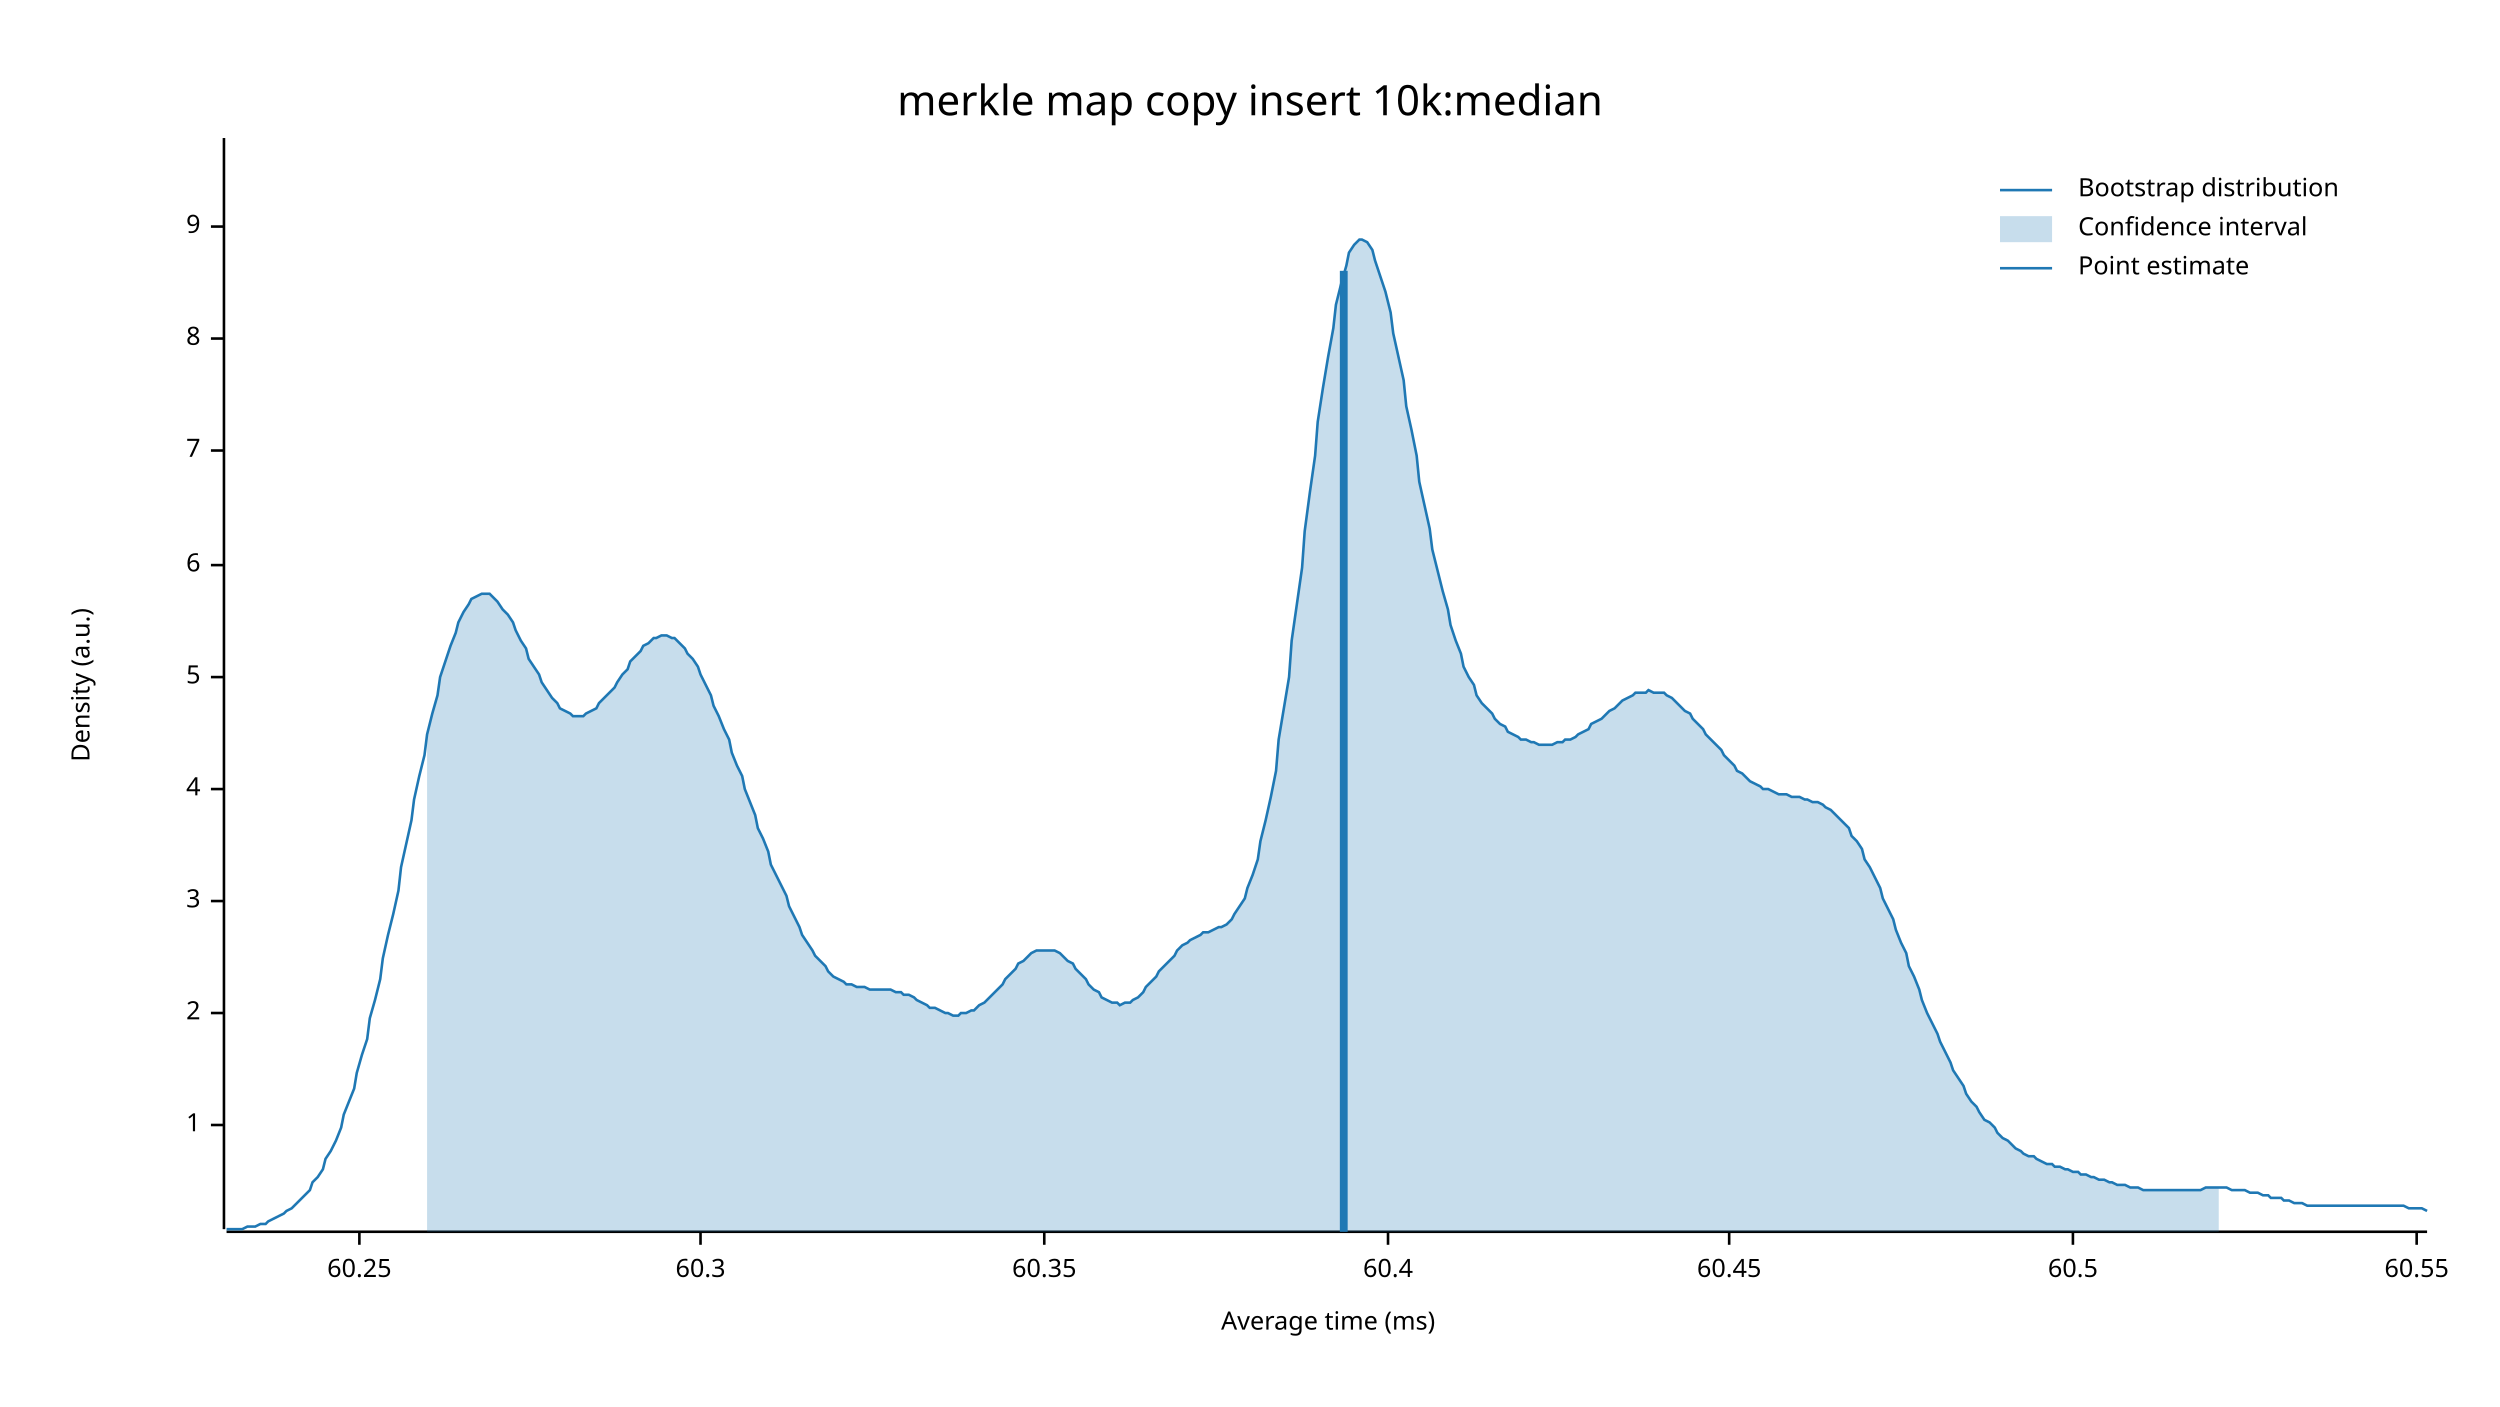
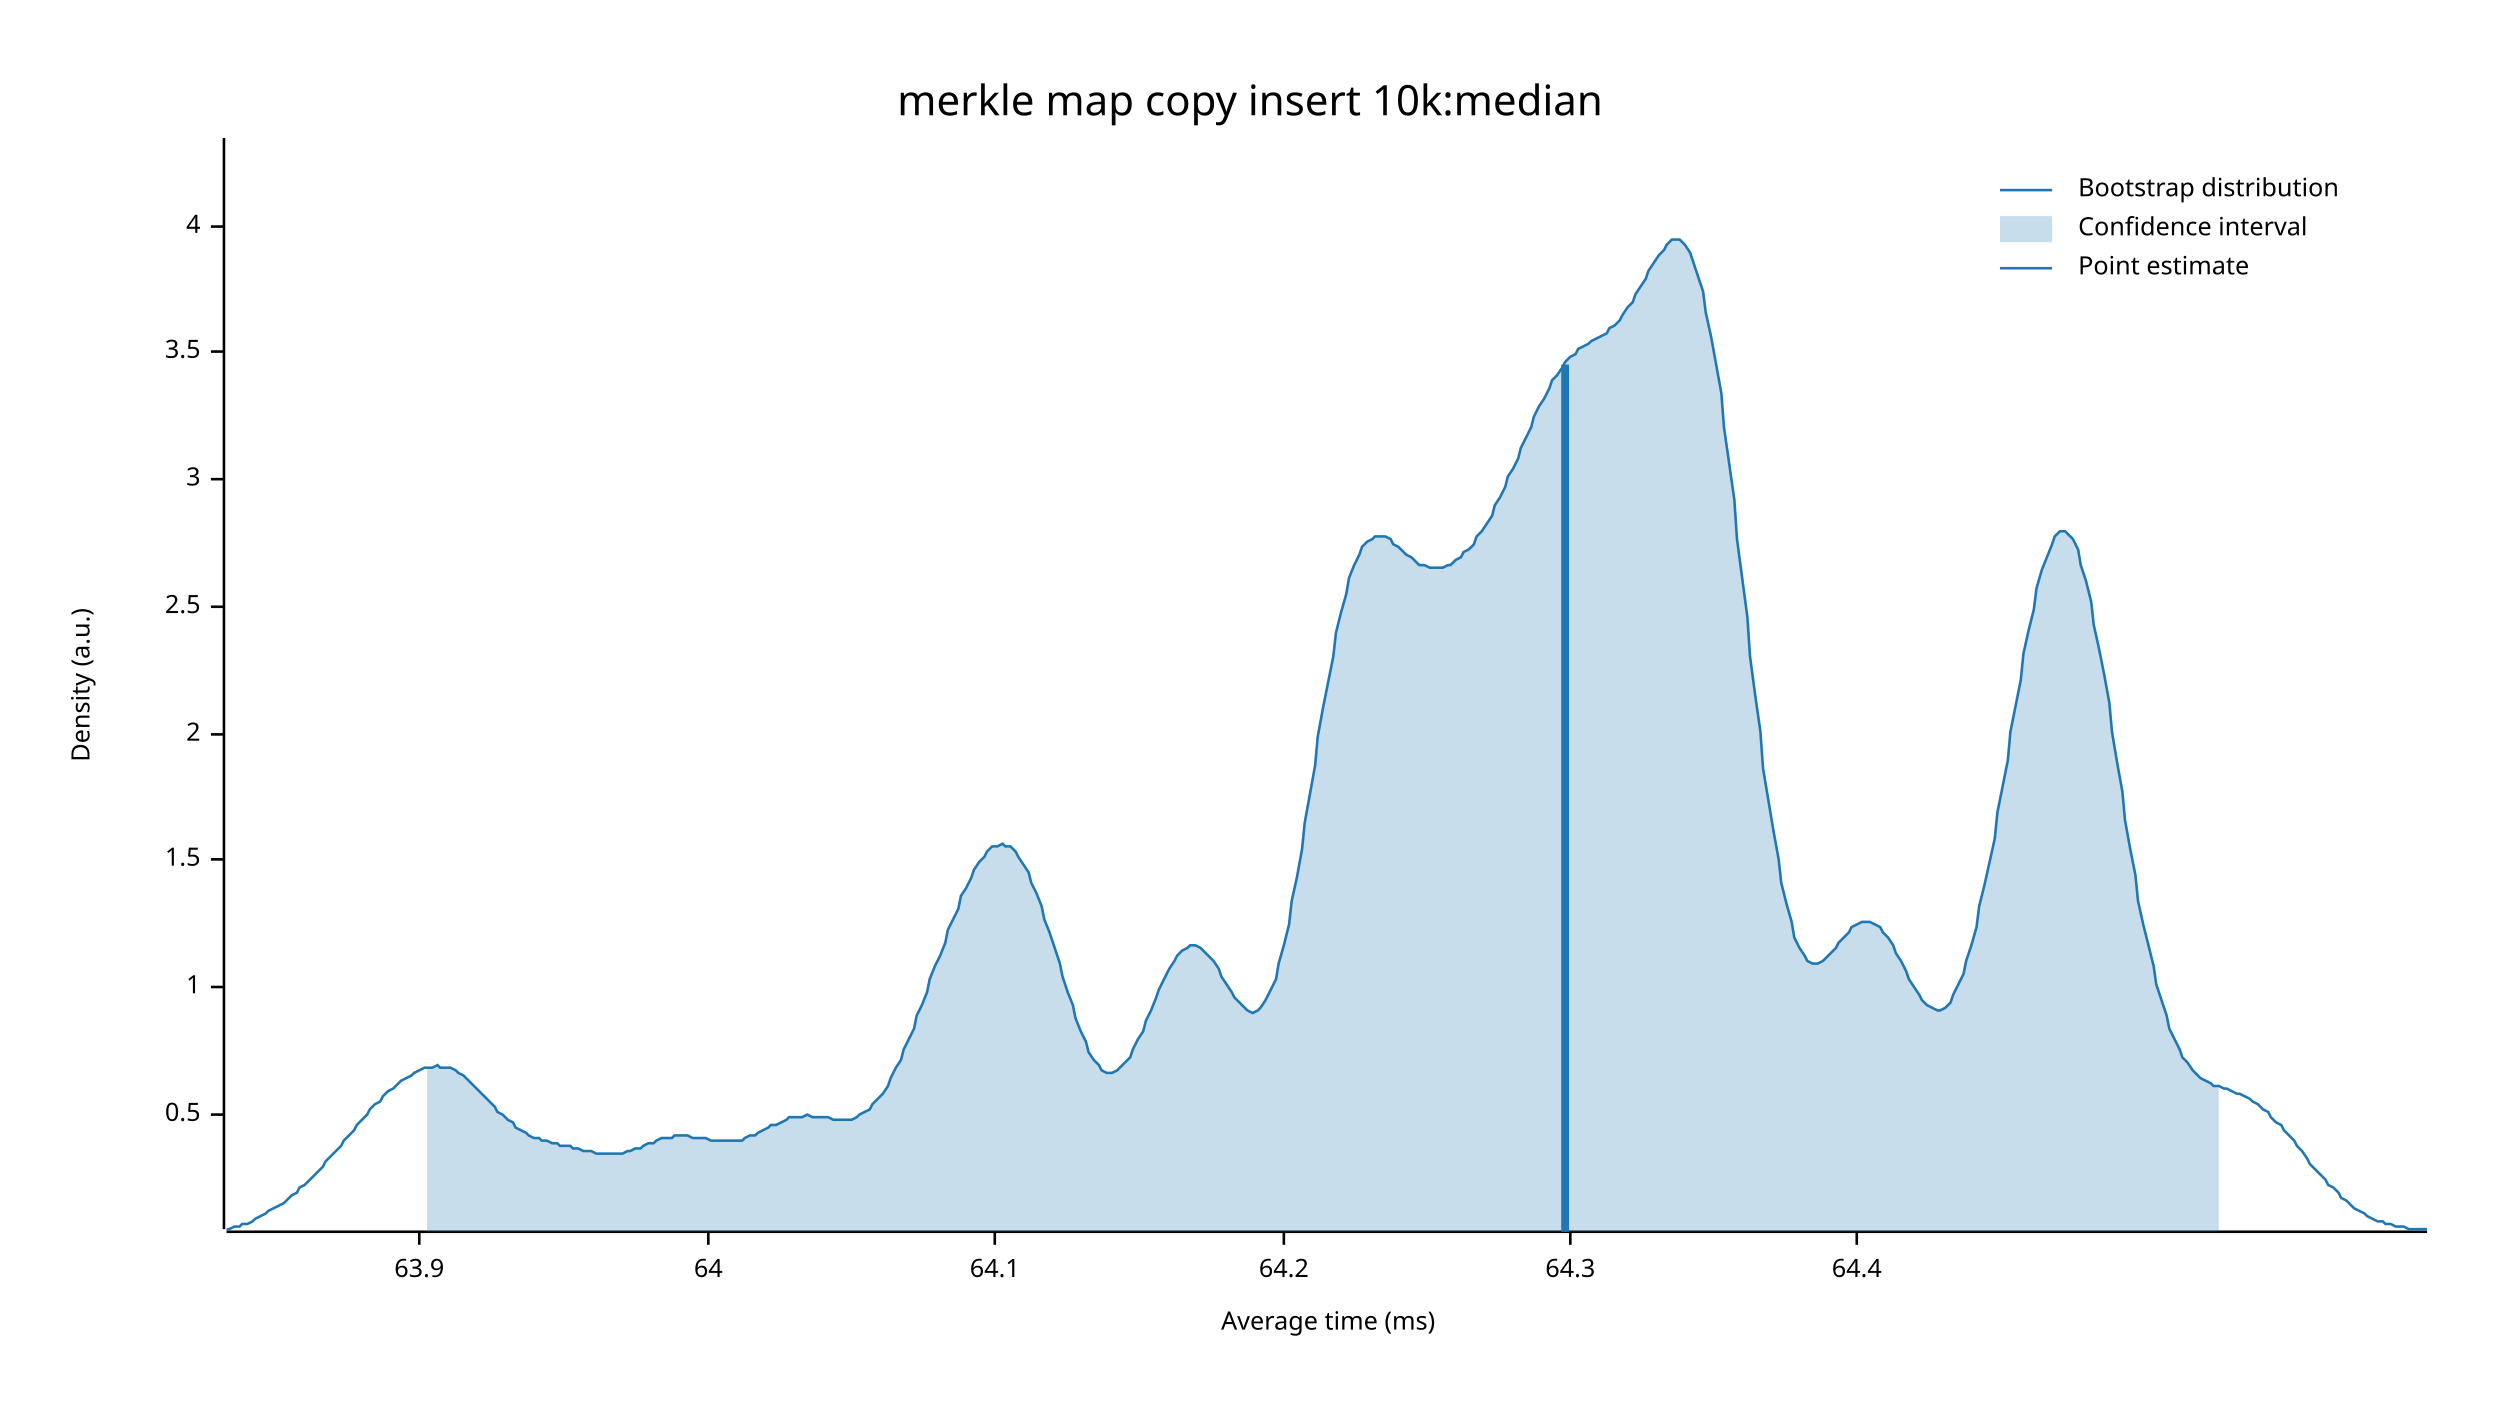
<svg xmlns="http://www.w3.org/2000/svg" width="960" height="540" viewBox="0 0 960 540">
  <text x="480" y="32" dy="0.76em" text-anchor="middle" font-family="sans-serif" font-size="16.129" opacity="1" fill="#000000">
merkle map copy insert 10k:median
</text>
  <text x="27" y="263" dy="0.76em" text-anchor="middle" font-family="sans-serif" font-size="9.677" opacity="1" fill="#000000" transform="rotate(270, 27, 263)">
Density (a.u.)
</text>
  <text x="510" y="513" dy="-0.5ex" text-anchor="middle" font-family="sans-serif" font-size="9.677" opacity="1" fill="#000000">
Average time (ms)
</text>
  <polyline fill="none" opacity="1" stroke="#000000" stroke-width="1" points="86,53 86,472 " />
-   <text x="77" y="432" dy="0.5ex" text-anchor="end" font-family="sans-serif" font-size="9.677" opacity="1" fill="#000000">
+   <text x="77" y="428" dy="0.5ex" text-anchor="end" font-family="sans-serif" font-size="9.677" opacity="1" fill="#000000">
+ 0.5
+ </text>
+   <polyline fill="none" opacity="1" stroke="#000000" stroke-width="1" points="81,428 86,428 " />
+   <text x="77" y="379" dy="0.5ex" text-anchor="end" font-family="sans-serif" font-size="9.677" opacity="1" fill="#000000">
1
</text>
-   <polyline fill="none" opacity="1" stroke="#000000" stroke-width="1" points="81,432 86,432 " />
-   <text x="77" y="389" dy="0.5ex" text-anchor="end" font-family="sans-serif" font-size="9.677" opacity="1" fill="#000000">
+   <polyline fill="none" opacity="1" stroke="#000000" stroke-width="1" points="81,379 86,379 " />
+   <text x="77" y="330" dy="0.5ex" text-anchor="end" font-family="sans-serif" font-size="9.677" opacity="1" fill="#000000">
+ 1.5
+ </text>
+   <polyline fill="none" opacity="1" stroke="#000000" stroke-width="1" points="81,330 86,330 " />
+   <text x="77" y="282" dy="0.5ex" text-anchor="end" font-family="sans-serif" font-size="9.677" opacity="1" fill="#000000">
2
</text>
-   <polyline fill="none" opacity="1" stroke="#000000" stroke-width="1" points="81,389 86,389 " />
-   <text x="77" y="346" dy="0.5ex" text-anchor="end" font-family="sans-serif" font-size="9.677" opacity="1" fill="#000000">
+   <polyline fill="none" opacity="1" stroke="#000000" stroke-width="1" points="81,282 86,282 " />
+   <text x="77" y="233" dy="0.5ex" text-anchor="end" font-family="sans-serif" font-size="9.677" opacity="1" fill="#000000">
+ 2.5
+ </text>
+   <polyline fill="none" opacity="1" stroke="#000000" stroke-width="1" points="81,233 86,233 " />
+   <text x="77" y="184" dy="0.5ex" text-anchor="end" font-family="sans-serif" font-size="9.677" opacity="1" fill="#000000">
3
</text>
-   <polyline fill="none" opacity="1" stroke="#000000" stroke-width="1" points="81,346 86,346 " />
-   <text x="77" y="303" dy="0.5ex" text-anchor="end" font-family="sans-serif" font-size="9.677" opacity="1" fill="#000000">
+   <polyline fill="none" opacity="1" stroke="#000000" stroke-width="1" points="81,184 86,184 " />
+   <text x="77" y="135" dy="0.5ex" text-anchor="end" font-family="sans-serif" font-size="9.677" opacity="1" fill="#000000">
+ 3.5
+ </text>
+   <polyline fill="none" opacity="1" stroke="#000000" stroke-width="1" points="81,135 86,135 " />
+   <text x="77" y="87" dy="0.5ex" text-anchor="end" font-family="sans-serif" font-size="9.677" opacity="1" fill="#000000">
4
- </text>
-   <polyline fill="none" opacity="1" stroke="#000000" stroke-width="1" points="81,303 86,303 " />
-   <text x="77" y="260" dy="0.5ex" text-anchor="end" font-family="sans-serif" font-size="9.677" opacity="1" fill="#000000">
- 5
- </text>
-   <polyline fill="none" opacity="1" stroke="#000000" stroke-width="1" points="81,260 86,260 " />
-   <text x="77" y="217" dy="0.5ex" text-anchor="end" font-family="sans-serif" font-size="9.677" opacity="1" fill="#000000">
- 6
- </text>
-   <polyline fill="none" opacity="1" stroke="#000000" stroke-width="1" points="81,217 86,217 " />
-   <text x="77" y="173" dy="0.5ex" text-anchor="end" font-family="sans-serif" font-size="9.677" opacity="1" fill="#000000">
- 7
- </text>
-   <polyline fill="none" opacity="1" stroke="#000000" stroke-width="1" points="81,173 86,173 " />
-   <text x="77" y="130" dy="0.5ex" text-anchor="end" font-family="sans-serif" font-size="9.677" opacity="1" fill="#000000">
- 8
- </text>
-   <polyline fill="none" opacity="1" stroke="#000000" stroke-width="1" points="81,130 86,130 " />
-   <text x="77" y="87" dy="0.5ex" text-anchor="end" font-family="sans-serif" font-size="9.677" opacity="1" fill="#000000">
- 9
</text>
  <polyline fill="none" opacity="1" stroke="#000000" stroke-width="1" points="81,87 86,87 " />
  <polyline fill="none" opacity="1" stroke="#000000" stroke-width="1" points="87,473 932,473 " />
-   <text x="138" y="483" dy="0.76em" text-anchor="middle" font-family="sans-serif" font-size="9.677" opacity="1" fill="#000000">
- 60.25
+   <text x="161" y="483" dy="0.76em" text-anchor="middle" font-family="sans-serif" font-size="9.677" opacity="1" fill="#000000">
+ 63.9
</text>
-   <polyline fill="none" opacity="1" stroke="#000000" stroke-width="1" points="138,473 138,478 " />
-   <text x="269" y="483" dy="0.76em" text-anchor="middle" font-family="sans-serif" font-size="9.677" opacity="1" fill="#000000">
- 60.3
+   <polyline fill="none" opacity="1" stroke="#000000" stroke-width="1" points="161,473 161,478 " />
+   <text x="272" y="483" dy="0.76em" text-anchor="middle" font-family="sans-serif" font-size="9.677" opacity="1" fill="#000000">
+ 64
</text>
-   <polyline fill="none" opacity="1" stroke="#000000" stroke-width="1" points="269,473 269,478 " />
-   <text x="401" y="483" dy="0.76em" text-anchor="middle" font-family="sans-serif" font-size="9.677" opacity="1" fill="#000000">
- 60.35
+   <polyline fill="none" opacity="1" stroke="#000000" stroke-width="1" points="272,473 272,478 " />
+   <text x="382" y="483" dy="0.76em" text-anchor="middle" font-family="sans-serif" font-size="9.677" opacity="1" fill="#000000">
+ 64.1
</text>
-   <polyline fill="none" opacity="1" stroke="#000000" stroke-width="1" points="401,473 401,478 " />
-   <text x="533" y="483" dy="0.76em" text-anchor="middle" font-family="sans-serif" font-size="9.677" opacity="1" fill="#000000">
- 60.4
+   <polyline fill="none" opacity="1" stroke="#000000" stroke-width="1" points="382,473 382,478 " />
+   <text x="493" y="483" dy="0.76em" text-anchor="middle" font-family="sans-serif" font-size="9.677" opacity="1" fill="#000000">
+ 64.2
</text>
-   <polyline fill="none" opacity="1" stroke="#000000" stroke-width="1" points="533,473 533,478 " />
-   <text x="664" y="483" dy="0.76em" text-anchor="middle" font-family="sans-serif" font-size="9.677" opacity="1" fill="#000000">
- 60.45
+   <polyline fill="none" opacity="1" stroke="#000000" stroke-width="1" points="493,473 493,478 " />
+   <text x="603" y="483" dy="0.76em" text-anchor="middle" font-family="sans-serif" font-size="9.677" opacity="1" fill="#000000">
+ 64.3
</text>
-   <polyline fill="none" opacity="1" stroke="#000000" stroke-width="1" points="664,473 664,478 " />
-   <text x="796" y="483" dy="0.76em" text-anchor="middle" font-family="sans-serif" font-size="9.677" opacity="1" fill="#000000">
- 60.5
+   <polyline fill="none" opacity="1" stroke="#000000" stroke-width="1" points="603,473 603,478 " />
+   <text x="713" y="483" dy="0.76em" text-anchor="middle" font-family="sans-serif" font-size="9.677" opacity="1" fill="#000000">
+ 64.4
</text>
-   <polyline fill="none" opacity="1" stroke="#000000" stroke-width="1" points="796,473 796,478 " />
-   <text x="928" y="483" dy="0.76em" text-anchor="middle" font-family="sans-serif" font-size="9.677" opacity="1" fill="#000000">
- 60.55
- </text>
-   <polyline fill="none" opacity="1" stroke="#000000" stroke-width="1" points="928,473 928,478 " />
-   <polyline fill="none" opacity="1" stroke="#1F78B4" stroke-width="1" points="87,472 88,472 90,472 92,472 93,472 95,471 97,471 98,471 100,470 102,470 103,469 105,468 107,467 109,466 110,465 112,464 114,462 115,461 117,459 119,457 120,454 122,452 124,449 125,445 127,442 129,438 131,433 132,428 134,423 136,418 137,412 139,405 141,399 142,391 144,384 146,376 147,368 149,359 151,351 153,342 154,333 156,324 158,315 159,307 161,298 163,290 164,282 166,274 168,267 169,260 171,254 173,248 175,243 176,239 178,235 180,232 181,230 183,229 185,228 186,228 188,228 190,230 191,231 193,234 195,236 197,239 198,242 200,246 202,249 203,253 205,256 207,259 208,262 210,265 212,268 214,270 215,272 217,273 219,274 220,275 222,275 224,275 225,274 227,273 229,272 230,270 232,268 234,266 236,264 237,262 239,259 241,257 242,254 244,252 246,250 247,248 249,247 251,245 252,245 254,244 256,244 258,245 259,245 261,247 263,249 264,251 266,253 268,256 269,259 271,263 273,267 274,271 276,275 278,280 280,284 281,289 283,294 285,298 286,303 288,308 290,313 291,318 293,322 295,327 296,332 298,336 300,340 302,344 303,348 305,352 307,356 308,359 310,362 312,365 313,367 315,369 317,371 318,373 320,375 322,376 324,377 325,378 327,378 329,379 330,379 332,379 334,380 335,380 337,380 339,380 341,380 342,380 344,381 346,381 347,382 349,382 351,383 352,384 354,385 356,386 357,387 359,387 361,388 363,389 364,389 366,390 368,390 369,389 371,389 373,388 374,388 376,386 378,385 379,384 381,382 383,380 385,378 386,376 388,374 390,372 391,370 393,369 395,367 396,366 398,365 400,365 401,365 403,365 405,365 407,366 408,367 410,369 412,370 413,372 415,374 417,376 418,378 420,380 422,381 423,383 425,384 427,385 429,385 430,386 432,385 434,385 435,384 437,383 439,381 440,379 442,377 444,375 445,373 447,371 449,369 451,367 452,365 454,363 456,362 457,361 459,360 461,359 462,358 464,358 466,357 468,356 469,356 471,355 473,353 474,351 476,348 478,345 479,341 481,336 483,330 484,323 486,315 488,306 490,296 491,284 493,272 495,260 496,246 498,232 500,218 501,204 503,189 505,175 506,162 508,149 510,137 512,126 513,117 515,109 517,102 518,97 520,94 522,92 523,92 525,93 527,96 528,100 530,106 532,112 534,120 535,128 537,137 539,146 540,156 542,165 544,175 545,185 547,194 549,203 550,211 552,219 554,227 556,234 557,240 559,246 561,251 562,256 564,260 566,263 567,267 569,270 571,272 573,274 574,276 576,278 578,279 579,281 581,282 583,283 584,284 586,284 588,285 589,285 591,286 593,286 595,286 596,286 598,285 600,285 601,284 603,284 605,283 606,282 608,281 610,280 611,278 613,277 615,276 617,274 618,273 620,272 622,270 623,269 625,268 627,267 628,266 630,266 632,266 633,265 635,266 637,266 639,266 640,267 642,268 644,270 645,271 647,273 649,274 650,276 652,278 654,280 655,282 657,284 659,286 661,288 662,290 664,292 666,294 667,296 669,297 671,299 672,300 674,301 676,302 677,303 679,303 681,304 683,305 684,305 686,305 688,306 689,306 691,306 693,307 694,307 696,308 698,308 700,309 701,310 703,311 705,313 706,314 708,316 710,318 711,321 713,323 715,326 716,330 718,333 720,337 722,341 723,345 725,349 727,353 728,357 730,362 732,366 733,371 735,375 737,380 738,384 740,389 742,393 744,397 745,400 747,404 749,408 750,411 752,414 754,417 755,420 757,423 759,425 760,427 762,430 764,431 766,433 767,435 769,437 771,438 772,439 774,441 776,442 777,443 779,444 781,444 782,445 784,446 786,447 788,447 789,448 791,448 793,449 794,449 796,450 798,450 799,451 801,451 803,452 804,452 806,453 808,453 810,454 811,454 813,455 815,455 816,455 818,456 820,456 821,456 823,457 825,457 827,457 828,457 830,457 832,457 833,457 835,457 837,457 838,457 840,457 842,457 843,457 845,457 847,456 849,456 850,456 852,456 854,456 855,456 857,457 859,457 860,457 862,457 864,458 865,458 867,458 869,459 871,459 872,460 874,460 876,460 877,461 879,461 881,462 882,462 884,462 886,463 887,463 889,463 891,463 893,463 894,463 896,463 898,463 899,463 901,463 903,463 904,463 906,463 908,463 909,463 911,463 913,463 915,463 916,463 918,463 920,463 921,463 923,463 925,464 926,464 928,464 930,464 932,465 " />
-   <polygon opacity="0.25" fill="#1F78B4" points="164,282 166,274 168,267 169,260 171,254 173,248 175,243 176,239 178,235 180,232 181,230 183,229 185,228 186,228 188,228 190,230 191,231 193,234 195,236 197,239 198,242 200,246 202,249 203,253 205,256 207,259 208,262 210,265 212,268 214,270 215,272 217,273 219,274 220,275 222,275 224,275 225,274 227,273 229,272 230,270 232,268 234,266 236,264 237,262 239,259 241,257 242,254 244,252 246,250 247,248 249,247 251,245 252,245 254,244 256,244 258,245 259,245 261,247 263,249 264,251 266,253 268,256 269,259 271,263 273,267 274,271 276,275 278,280 280,284 281,289 283,294 285,298 286,303 288,308 290,313 291,318 293,322 295,327 296,332 298,336 300,340 302,344 303,348 305,352 307,356 308,359 310,362 312,365 313,367 315,369 317,371 318,373 320,375 322,376 324,377 325,378 327,378 329,379 330,379 332,379 334,380 335,380 337,380 339,380 341,380 342,380 344,381 346,381 347,382 349,382 351,383 352,384 354,385 356,386 357,387 359,387 361,388 363,389 364,389 366,390 368,390 369,389 371,389 373,388 374,388 376,386 378,385 379,384 381,382 383,380 385,378 386,376 388,374 390,372 391,370 393,369 395,367 396,366 398,365 400,365 401,365 403,365 405,365 407,366 408,367 410,369 412,370 413,372 415,374 417,376 418,378 420,380 422,381 423,383 425,384 427,385 429,385 430,386 432,385 434,385 435,384 437,383 439,381 440,379 442,377 444,375 445,373 447,371 449,369 451,367 452,365 454,363 456,362 457,361 459,360 461,359 462,358 464,358 466,357 468,356 469,356 471,355 473,353 474,351 476,348 478,345 479,341 481,336 483,330 484,323 486,315 488,306 490,296 491,284 493,272 495,260 496,246 498,232 500,218 501,204 503,189 505,175 506,162 508,149 510,137 512,126 513,117 515,109 517,102 518,97 520,94 522,92 523,92 525,93 527,96 528,100 530,106 532,112 534,120 535,128 537,137 539,146 540,156 542,165 544,175 545,185 547,194 549,203 550,211 552,219 554,227 556,234 557,240 559,246 561,251 562,256 564,260 566,263 567,267 569,270 571,272 573,274 574,276 576,278 578,279 579,281 581,282 583,283 584,284 586,284 588,285 589,285 591,286 593,286 595,286 596,286 598,285 600,285 601,284 603,284 605,283 606,282 608,281 610,280 611,278 613,277 615,276 617,274 618,273 620,272 622,270 623,269 625,268 627,267 628,266 630,266 632,266 633,265 635,266 637,266 639,266 640,267 642,268 644,270 645,271 647,273 649,274 650,276 652,278 654,280 655,282 657,284 659,286 661,288 662,290 664,292 666,294 667,296 669,297 671,299 672,300 674,301 676,302 677,303 679,303 681,304 683,305 684,305 686,305 688,306 689,306 691,306 693,307 694,307 696,308 698,308 700,309 701,310 703,311 705,313 706,314 708,316 710,318 711,321 713,323 715,326 716,330 718,333 720,337 722,341 723,345 725,349 727,353 728,357 730,362 732,366 733,371 735,375 737,380 738,384 740,389 742,393 744,397 745,400 747,404 749,408 750,411 752,414 754,417 755,420 757,423 759,425 760,427 762,430 764,431 766,433 767,435 769,437 771,438 772,439 774,441 776,442 777,443 779,444 781,444 782,445 784,446 786,447 788,447 789,448 791,448 793,449 794,449 796,450 798,450 799,451 801,451 803,452 804,452 806,453 808,453 810,454 811,454 813,455 815,455 816,455 818,456 820,456 821,456 823,457 825,457 827,457 828,457 830,457 832,457 833,457 835,457 837,457 838,457 840,457 842,457 843,457 845,457 847,456 849,456 850,456 852,456 852,473 164,473 " />
-   <polyline fill="none" opacity="1" stroke="#1F78B4" stroke-width="3" points="516,473 516,104 " />
+   <polyline fill="none" opacity="1" stroke="#000000" stroke-width="1" points="713,473 713,478 " />
+   <polyline fill="none" opacity="1" stroke="#1F78B4" stroke-width="1" points="87,472 88,472 90,471 92,471 93,470 95,470 97,469 98,468 100,467 102,466 103,465 105,464 107,463 109,462 110,461 112,459 114,458 115,456 117,455 119,453 120,452 122,450 124,448 125,446 127,444 129,442 131,440 132,438 134,436 136,434 137,432 139,430 141,428 142,426 144,424 146,423 147,421 149,419 151,418 153,416 154,415 156,414 158,413 159,412 161,411 163,410 164,410 166,410 168,409 169,410 171,410 173,410 175,411 176,412 178,413 180,415 181,416 183,418 185,420 186,421 188,423 190,425 191,427 193,428 195,430 197,431 198,433 200,434 202,435 203,436 205,437 207,437 208,438 210,438 212,439 214,439 215,440 217,440 219,440 220,441 222,441 224,442 225,442 227,442 229,443 230,443 232,443 234,443 236,443 237,443 239,443 241,442 242,442 244,441 246,441 247,440 249,439 251,439 252,438 254,437 256,437 258,437 259,436 261,436 263,436 264,436 266,437 268,437 269,437 271,437 273,438 274,438 276,438 278,438 280,438 281,438 283,438 285,438 286,437 288,436 290,436 291,435 293,434 295,433 296,432 298,432 300,431 302,430 303,429 305,429 307,429 308,429 310,428 312,429 313,429 315,429 317,429 318,429 320,430 322,430 324,430 325,430 327,430 329,429 330,428 332,427 334,426 335,424 337,422 339,420 341,417 342,414 344,410 346,407 347,403 349,399 351,395 352,390 354,386 356,381 357,376 359,371 361,367 363,362 364,357 366,353 368,349 369,344 371,341 373,337 374,334 376,331 378,329 379,327 381,325 383,325 385,324 386,325 388,325 390,327 391,329 393,332 395,335 396,339 398,343 400,348 401,353 403,358 405,364 407,370 408,375 410,381 412,386 413,391 415,396 417,400 418,404 420,407 422,409 423,411 425,412 427,412 429,411 430,410 432,408 434,406 435,403 437,399 439,396 440,392 442,388 444,383 445,380 447,376 449,372 451,369 452,367 454,365 456,364 457,363 459,363 461,364 462,365 464,367 466,369 468,372 469,375 471,378 473,381 474,383 476,385 478,387 479,388 481,389 483,388 484,387 486,384 488,380 490,376 491,370 493,363 495,355 496,346 498,337 500,326 501,316 503,305 505,294 506,283 508,272 510,262 512,252 513,243 515,235 517,228 518,222 520,217 522,213 523,210 525,208 527,207 528,206 530,206 532,206 534,207 535,209 537,210 539,212 540,213 542,214 544,216 545,217 547,217 549,218 550,218 552,218 554,218 556,217 557,217 559,215 561,214 562,212 564,211 566,209 567,206 569,204 571,201 573,198 574,194 576,191 578,187 579,183 581,180 583,176 584,172 586,168 588,164 589,160 591,156 593,153 595,149 596,146 598,144 600,141 601,139 603,137 605,136 606,134 608,133 610,132 611,131 613,130 615,129 617,128 618,126 620,125 622,123 623,121 625,118 627,116 628,113 630,110 632,107 633,104 635,101 637,98 639,96 640,94 642,92 644,92 645,92 647,94 649,97 650,100 652,106 654,112 655,120 657,129 659,140 661,151 662,164 664,178 666,192 667,207 669,222 671,237 672,252 674,267 676,281 677,295 679,307 681,319 683,330 684,339 686,347 688,354 689,360 691,364 693,367 694,369 696,370 698,370 700,369 701,368 703,366 705,364 706,362 708,360 710,358 711,356 713,355 715,354 716,354 718,354 720,355 722,356 723,358 725,360 727,363 728,366 730,369 732,373 733,376 735,379 737,382 738,384 740,386 742,387 744,388 745,388 747,387 749,385 750,382 752,378 754,374 755,369 757,363 759,356 760,348 762,340 764,331 766,322 767,312 769,302 771,292 772,281 774,271 776,261 777,251 779,242 781,234 782,226 784,219 786,214 788,209 789,206 791,204 793,204 794,205 796,207 798,211 799,217 801,223 803,231 804,240 806,249 808,259 810,270 811,281 813,293 815,304 816,315 818,326 820,336 821,346 823,355 825,363 827,371 828,378 830,384 832,390 833,395 835,399 837,403 838,406 840,408 842,411 843,412 845,414 847,415 849,416 850,417 852,417 854,418 855,418 857,419 859,420 860,420 862,421 864,422 865,423 867,424 869,426 871,427 872,429 874,431 876,432 877,434 879,436 881,438 882,440 884,442 886,445 887,447 889,449 891,451 893,453 894,455 896,456 898,458 899,460 901,461 903,463 904,464 906,465 908,466 909,467 911,468 913,469 915,469 916,470 918,470 920,471 921,471 923,471 925,472 926,472 928,472 930,472 932,472 " />
+   <polygon opacity="0.25" fill="#1F78B4" points="164,410 166,410 168,409 169,410 171,410 173,410 175,411 176,412 178,413 180,415 181,416 183,418 185,420 186,421 188,423 190,425 191,427 193,428 195,430 197,431 198,433 200,434 202,435 203,436 205,437 207,437 208,438 210,438 212,439 214,439 215,440 217,440 219,440 220,441 222,441 224,442 225,442 227,442 229,443 230,443 232,443 234,443 236,443 237,443 239,443 241,442 242,442 244,441 246,441 247,440 249,439 251,439 252,438 254,437 256,437 258,437 259,436 261,436 263,436 264,436 266,437 268,437 269,437 271,437 273,438 274,438 276,438 278,438 280,438 281,438 283,438 285,438 286,437 288,436 290,436 291,435 293,434 295,433 296,432 298,432 300,431 302,430 303,429 305,429 307,429 308,429 310,428 312,429 313,429 315,429 317,429 318,429 320,430 322,430 324,430 325,430 327,430 329,429 330,428 332,427 334,426 335,424 337,422 339,420 341,417 342,414 344,410 346,407 347,403 349,399 351,395 352,390 354,386 356,381 357,376 359,371 361,367 363,362 364,357 366,353 368,349 369,344 371,341 373,337 374,334 376,331 378,329 379,327 381,325 383,325 385,324 386,325 388,325 390,327 391,329 393,332 395,335 396,339 398,343 400,348 401,353 403,358 405,364 407,370 408,375 410,381 412,386 413,391 415,396 417,400 418,404 420,407 422,409 423,411 425,412 427,412 429,411 430,410 432,408 434,406 435,403 437,399 439,396 440,392 442,388 444,383 445,380 447,376 449,372 451,369 452,367 454,365 456,364 457,363 459,363 461,364 462,365 464,367 466,369 468,372 469,375 471,378 473,381 474,383 476,385 478,387 479,388 481,389 483,388 484,387 486,384 488,380 490,376 491,370 493,363 495,355 496,346 498,337 500,326 501,316 503,305 505,294 506,283 508,272 510,262 512,252 513,243 515,235 517,228 518,222 520,217 522,213 523,210 525,208 527,207 528,206 530,206 532,206 534,207 535,209 537,210 539,212 540,213 542,214 544,216 545,217 547,217 549,218 550,218 552,218 554,218 556,217 557,217 559,215 561,214 562,212 564,211 566,209 567,206 569,204 571,201 573,198 574,194 576,191 578,187 579,183 581,180 583,176 584,172 586,168 588,164 589,160 591,156 593,153 595,149 596,146 598,144 600,141 601,139 603,137 605,136 606,134 608,133 610,132 611,131 613,130 615,129 617,128 618,126 620,125 622,123 623,121 625,118 627,116 628,113 630,110 632,107 633,104 635,101 637,98 639,96 640,94 642,92 644,92 645,92 647,94 649,97 650,100 652,106 654,112 655,120 657,129 659,140 661,151 662,164 664,178 666,192 667,207 669,222 671,237 672,252 674,267 676,281 677,295 679,307 681,319 683,330 684,339 686,347 688,354 689,360 691,364 693,367 694,369 696,370 698,370 700,369 701,368 703,366 705,364 706,362 708,360 710,358 711,356 713,355 715,354 716,354 718,354 720,355 722,356 723,358 725,360 727,363 728,366 730,369 732,373 733,376 735,379 737,382 738,384 740,386 742,387 744,388 745,388 747,387 749,385 750,382 752,378 754,374 755,369 757,363 759,356 760,348 762,340 764,331 766,322 767,312 769,302 771,292 772,281 774,271 776,261 777,251 779,242 781,234 782,226 784,219 786,214 788,209 789,206 791,204 793,204 794,205 796,207 798,211 799,217 801,223 803,231 804,240 806,249 808,259 810,270 811,281 813,293 815,304 816,315 818,326 820,336 821,346 823,355 825,363 827,371 828,378 830,384 832,390 833,395 835,399 837,403 838,406 840,408 842,411 843,412 845,414 847,415 849,416 850,417 852,417 852,473 164,473 " />
+   <polyline fill="none" opacity="1" stroke="#1F78B4" stroke-width="3" points="601,473 601,140 " />
  <text x="798" y="68" dy="0.76em" text-anchor="start" font-family="sans-serif" font-size="9.677" opacity="1" fill="#000000">
Bootstrap distribution
</text>
  <text x="798" y="83" dy="0.76em" text-anchor="start" font-family="sans-serif" font-size="9.677" opacity="1" fill="#000000">
Confidence interval
</text>
  <text x="798" y="98" dy="0.76em" text-anchor="start" font-family="sans-serif" font-size="9.677" opacity="1" fill="#000000">
Point estimate
</text>
  <polyline fill="none" opacity="1" stroke="#1F78B4" stroke-width="1" points="768,73 788,73 " />
  <rect x="768" y="83" width="20" height="10" opacity="0.25" fill="#1F78B4" stroke="none" />
  <polyline fill="none" opacity="1" stroke="#1F78B4" stroke-width="1" points="768,103 788,103 " />
</svg>
